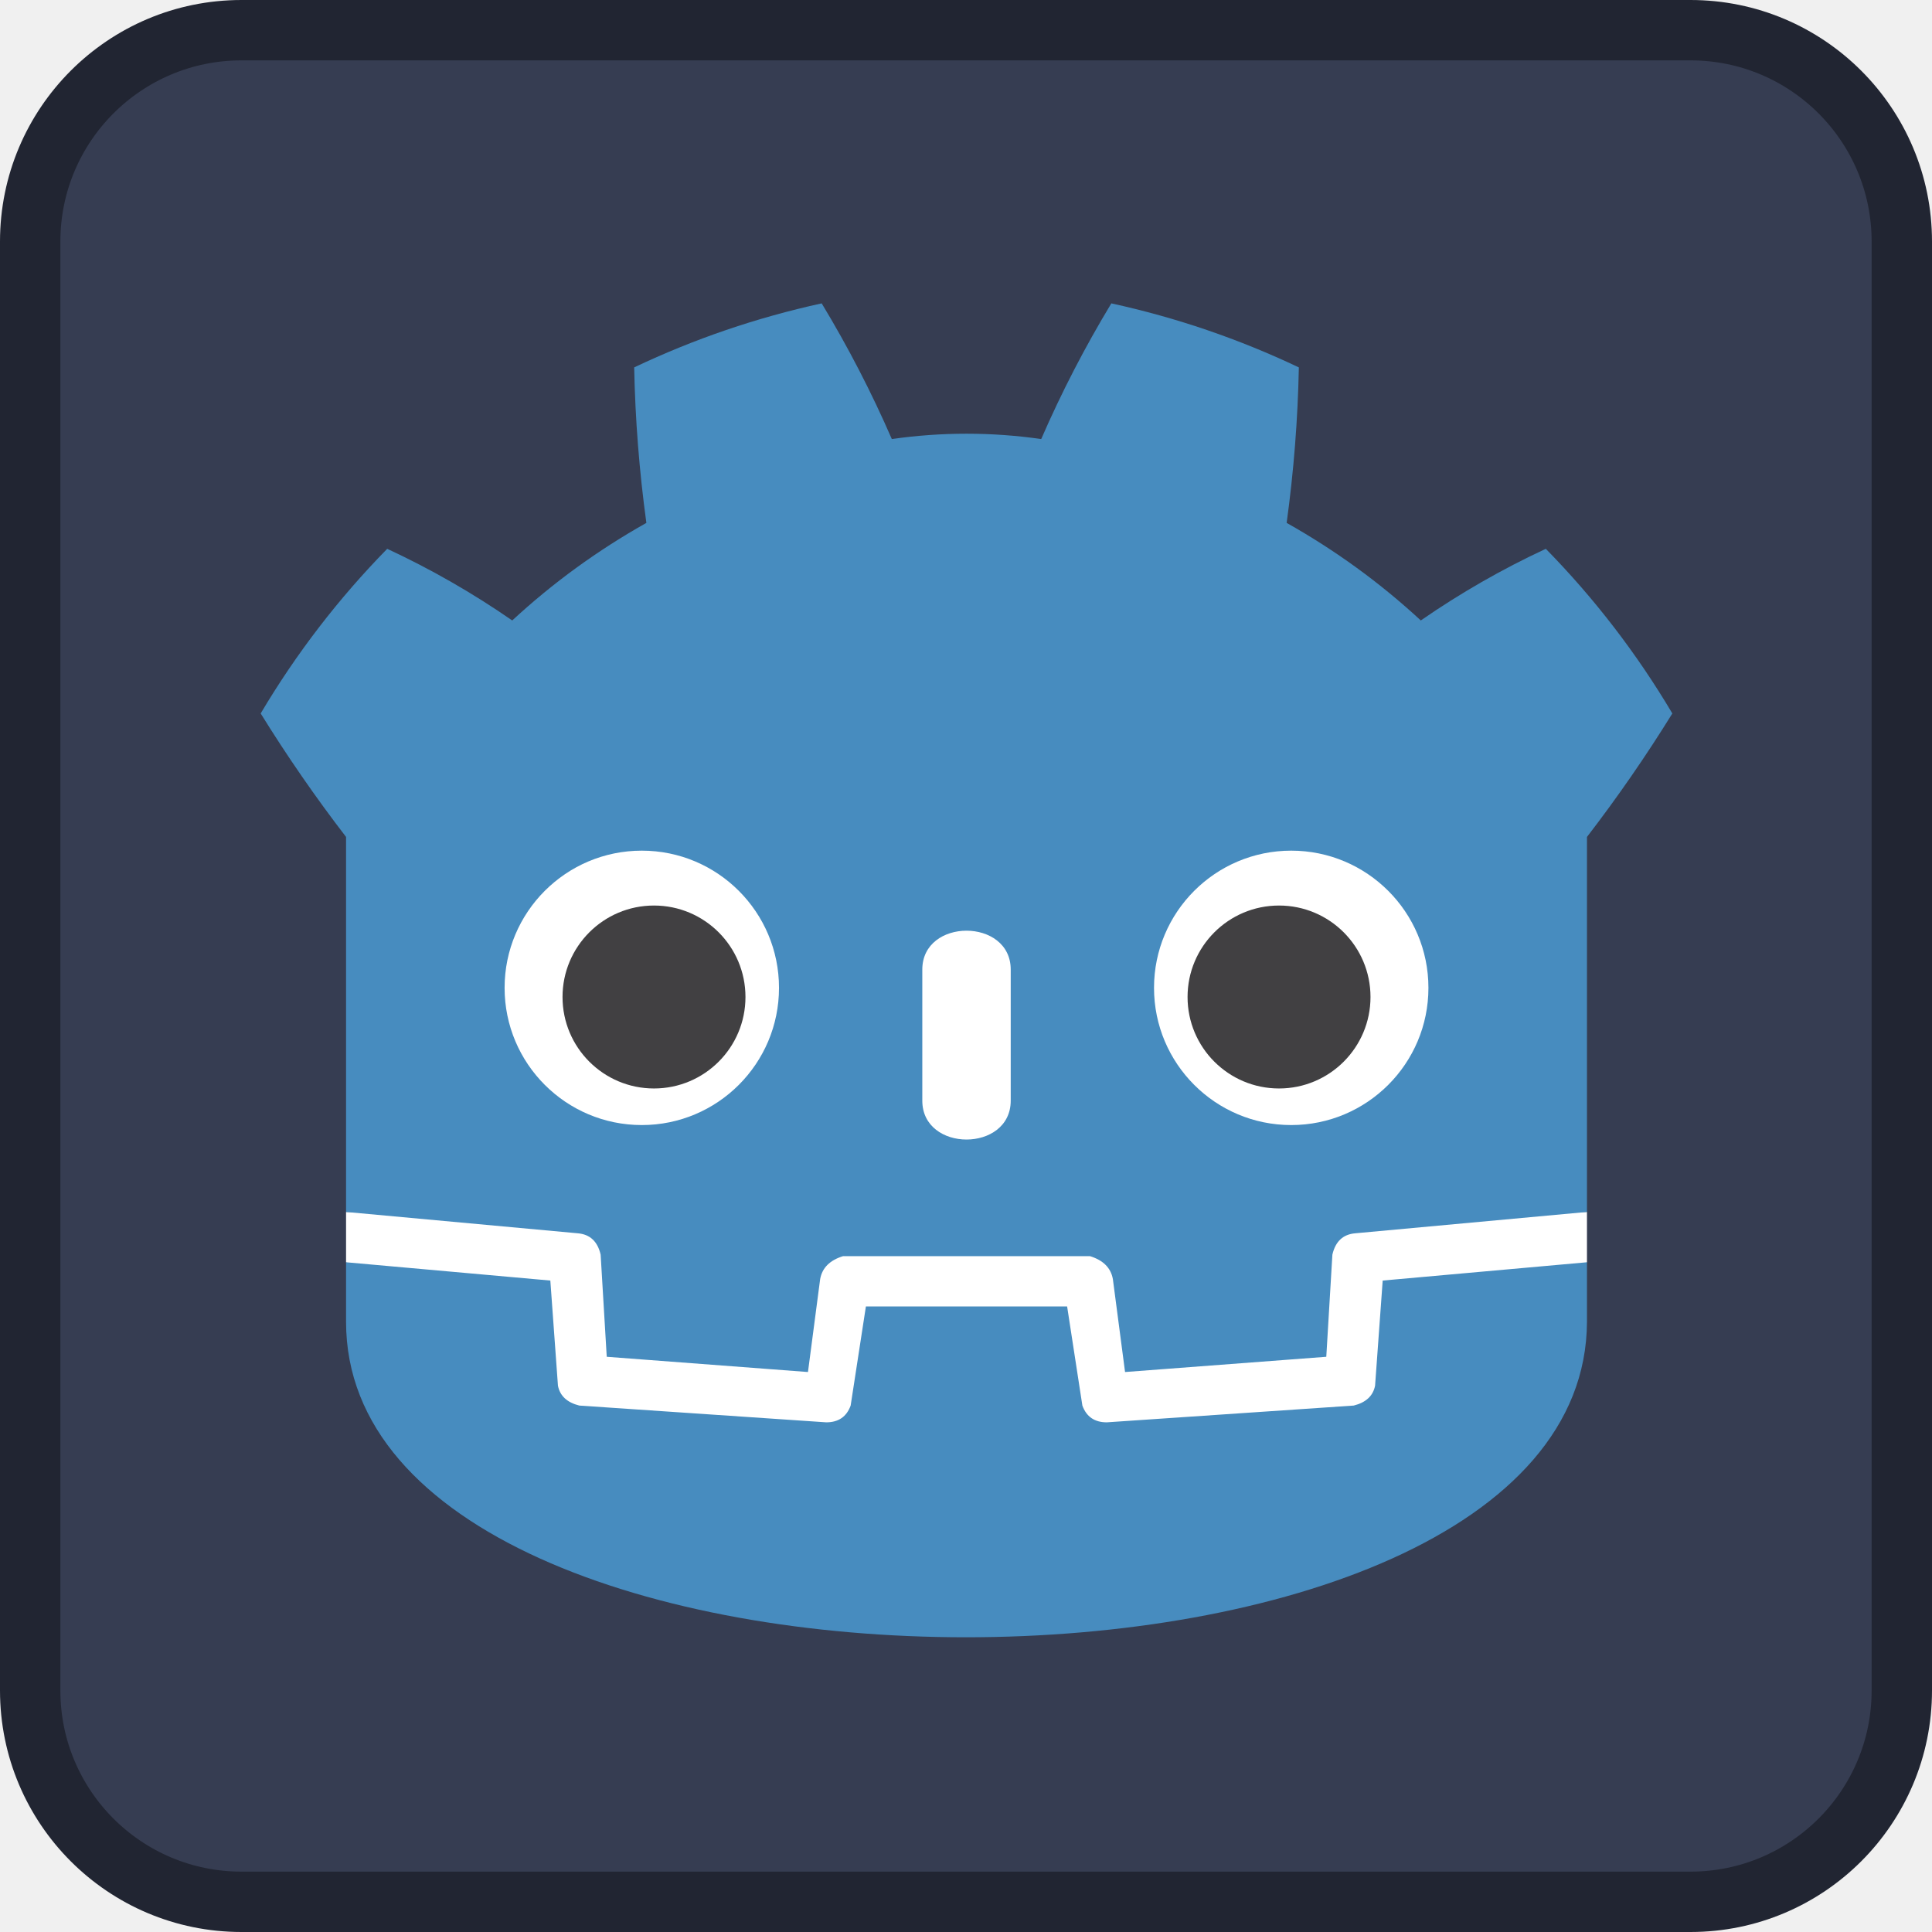
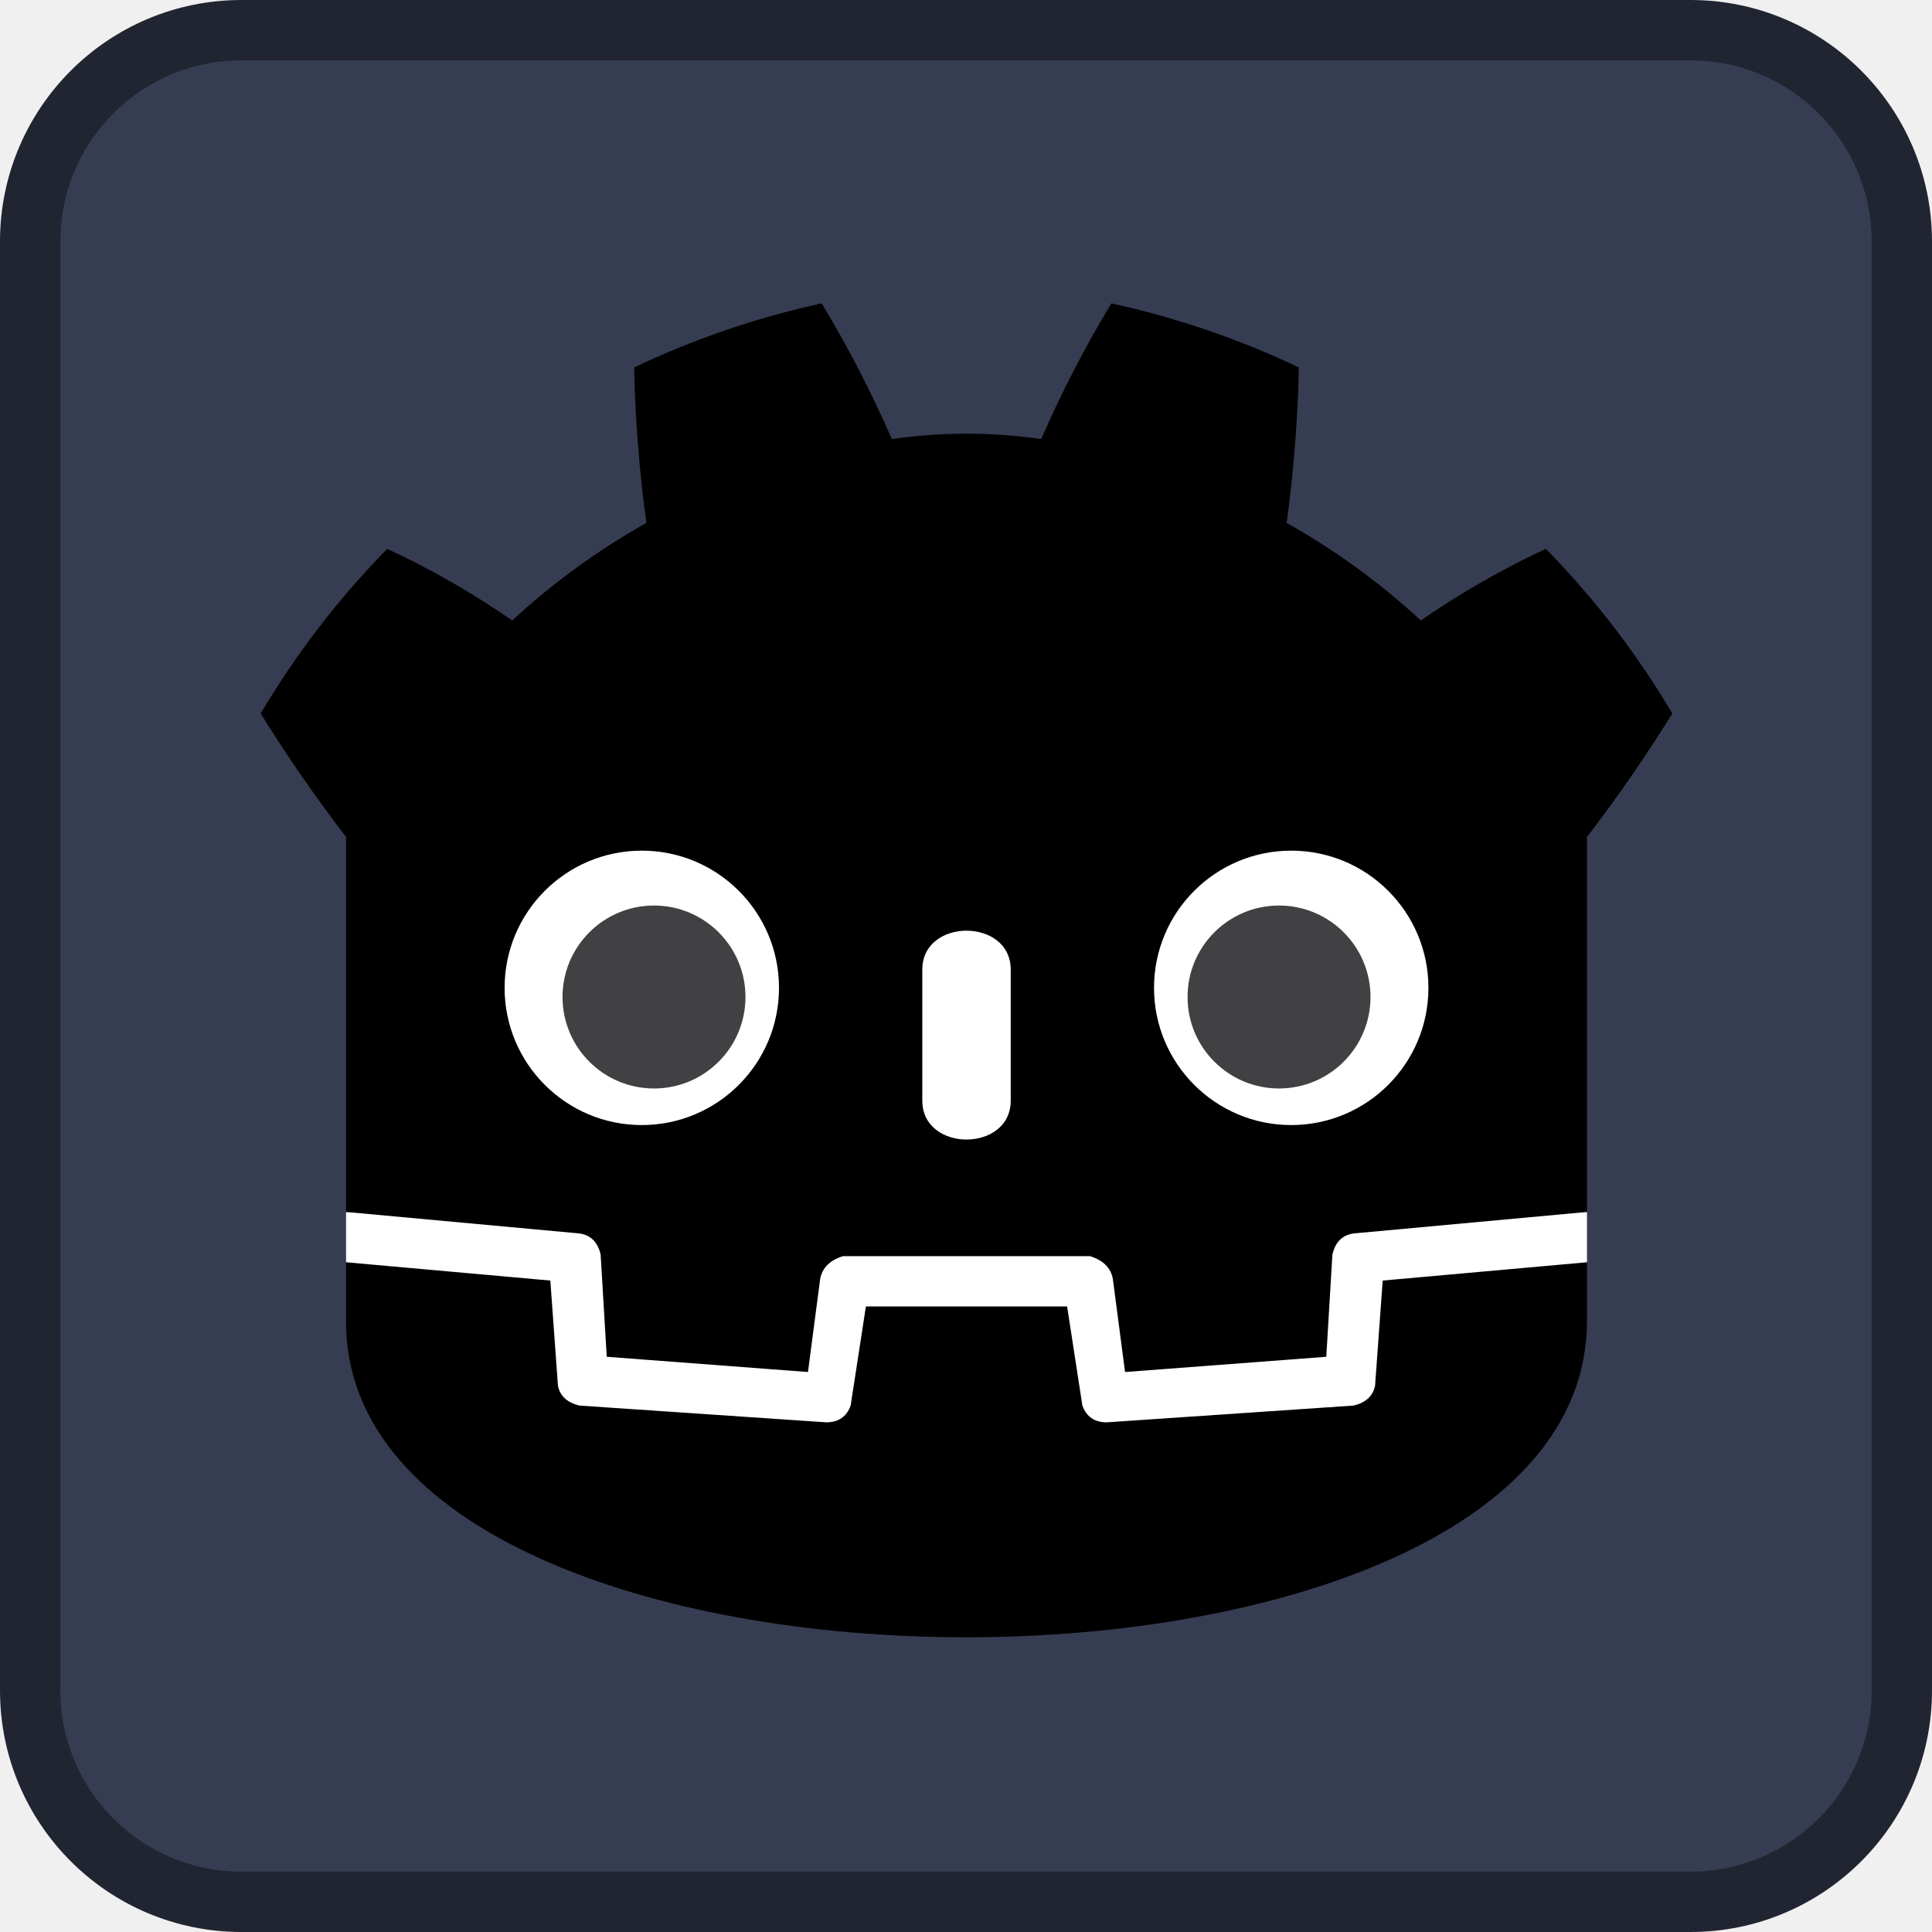
- <svg xmlns="http://www.w3.org/2000/svg" height="128" width="128">
-   <rect x="2" y="2" width="124" height="124" rx="14" fill="#363d52" stroke="#212532" stroke-width="4" />
-   <g transform="scale(.101) translate(122 122)">
-     <g fill="#fff">
-       <path d="M105 673v33q407 354 814 0v-33z" />
-       <path d="m105 673 152 14q12 1 15 14l4 67 132 10 8-61q2-11 15-15h162q13 4 15 15l8 61 132-10 4-67q3-13 15-14l152-14V427q30-39 56-81-35-59-83-108-43 20-82 47-40-37-88-64 7-51 8-102-59-28-123-42-26 43-46 89-49-7-98 0-20-46-46-89-64 14-123 42 1 51 8 102-48 27-88 64-39-27-82-47-48 49-83 108 26 42 56 81zm0 33v39c0 276 813 276 814 0v-39l-134 12-5 69q-2 10-14 13l-162 11q-12 0-16-11l-10-65H446l-10 65q-4 11-16 11l-162-11q-12-3-14-13l-5-69z" fill="#478cbf" />
-       <path d="M483 600c0 34 58 34 58 0v-86c0-34-58-34-58 0z" />
-       <circle cx="725" cy="526" r="90" />
-       <circle cx="299" cy="526" r="90" />
+ <svg xmlns="http://www.w3.org/2000/svg" height="128" width="128" version="1.1" id="svg7">
+   <defs id="defs7" />
+   <rect x="2" y="2" width="124" height="124" rx="14" fill="#363d52" stroke="#212532" stroke-width="4" id="rect1" />
+   <g transform="scale(.101) translate(122 122)" id="g7">
+     <g fill="#fff" id="g4">
+       <path d="M105 673v33q407 354 814 0v-33z" id="path1" />
+       <path d="m105 673 152 14q12 1 15 14l4 67 132 10 8-61q2-11 15-15h162q13 4 15 15l8 61 132-10 4-67q3-13 15-14l152-14V427q30-39 56-81-35-59-83-108-43 20-82 47-40-37-88-64 7-51 8-102-59-28-123-42-26 43-46 89-49-7-98 0-20-46-46-89-64 14-123 42 1 51 8 102-48 27-88 64-39-27-82-47-48 49-83 108 26 42 56 81zm0 33v39c0 276 813 276 814 0v-39l-134 12-5 69q-2 10-14 13l-162 11q-12 0-16-11l-10-65H446l-10 65q-4 11-16 11l-162-11q-12-3-14-13l-5-69z" fill="#478cbf" id="path2" style="fill:#000000;fill-opacity:1" />
+       <path d="M483 600c0 34 58 34 58 0v-86c0-34-58-34-58 0z" id="path3" />
+       <circle cx="725" cy="526" r="90" id="circle3" />
+       <circle cx="299" cy="526" r="90" id="circle4" />
    </g>
-     <g fill="#414042">
-       <circle cx="307" cy="532" r="60" />
-       <circle cx="717" cy="532" r="60" />
+     <g fill="#414042" id="g6">
+       <circle cx="307" cy="532" r="60" id="circle5" />
+       <circle cx="717" cy="532" r="60" id="circle6" />
    </g>
  </g>
</svg>
